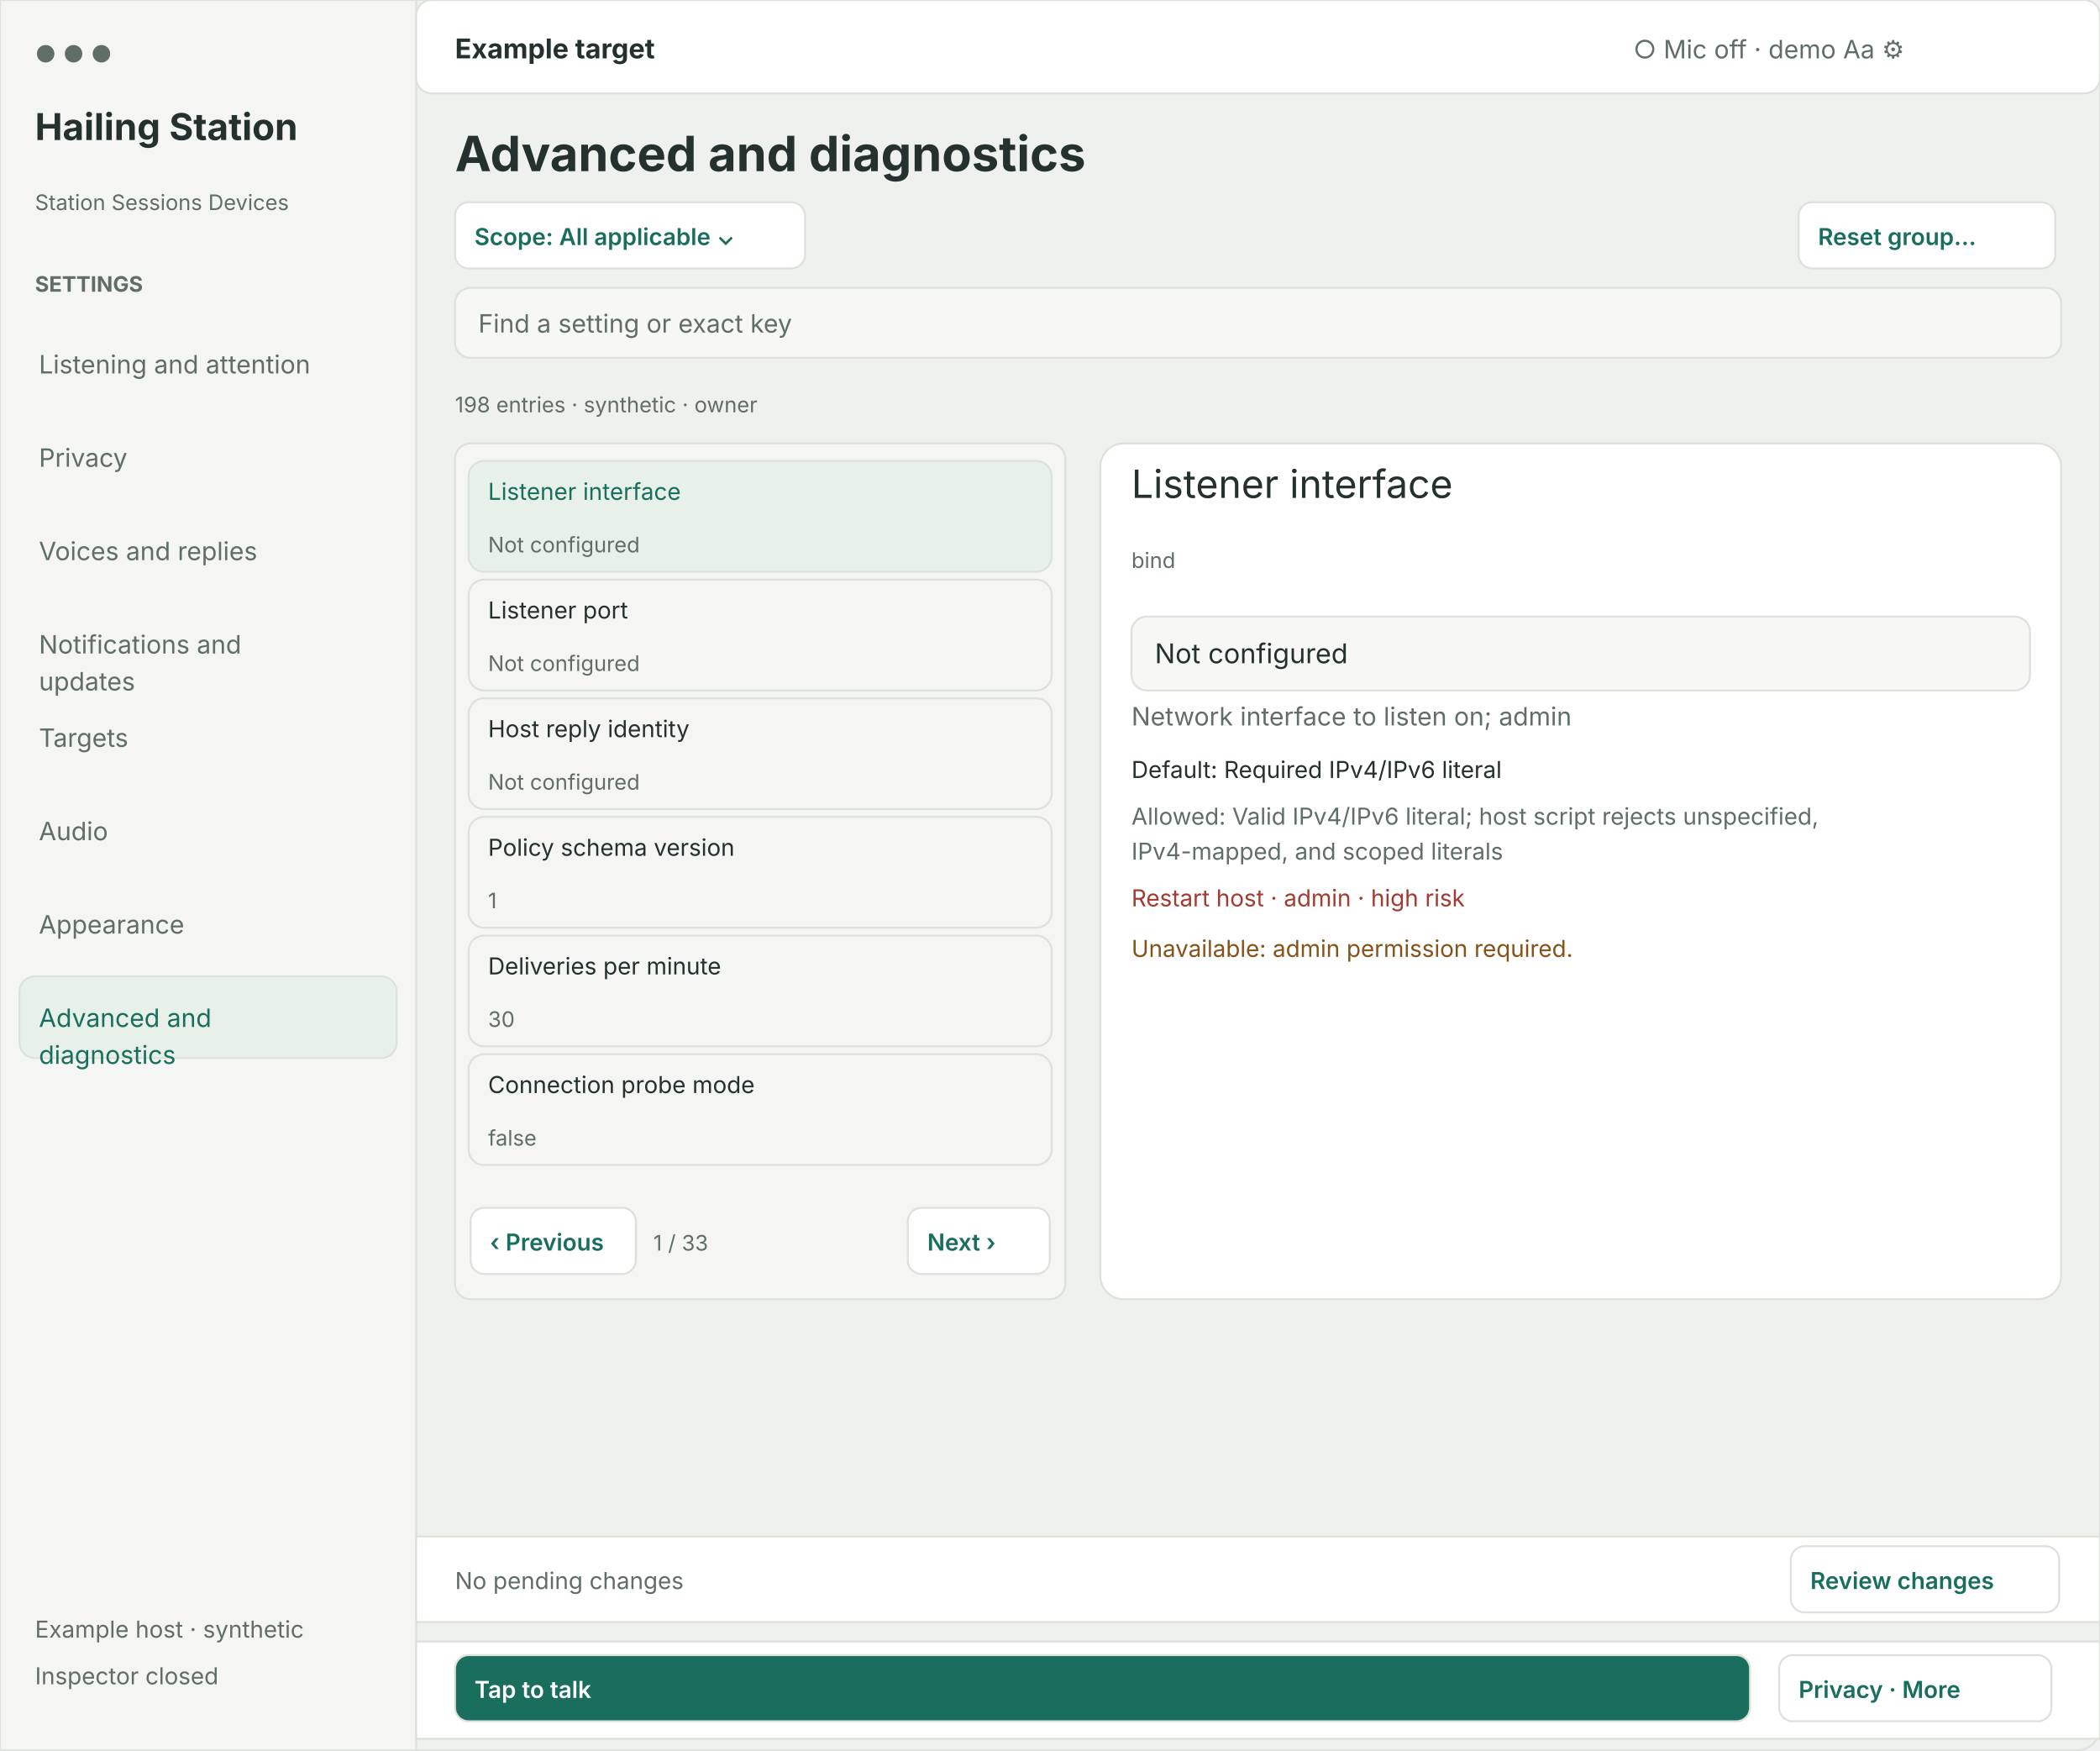
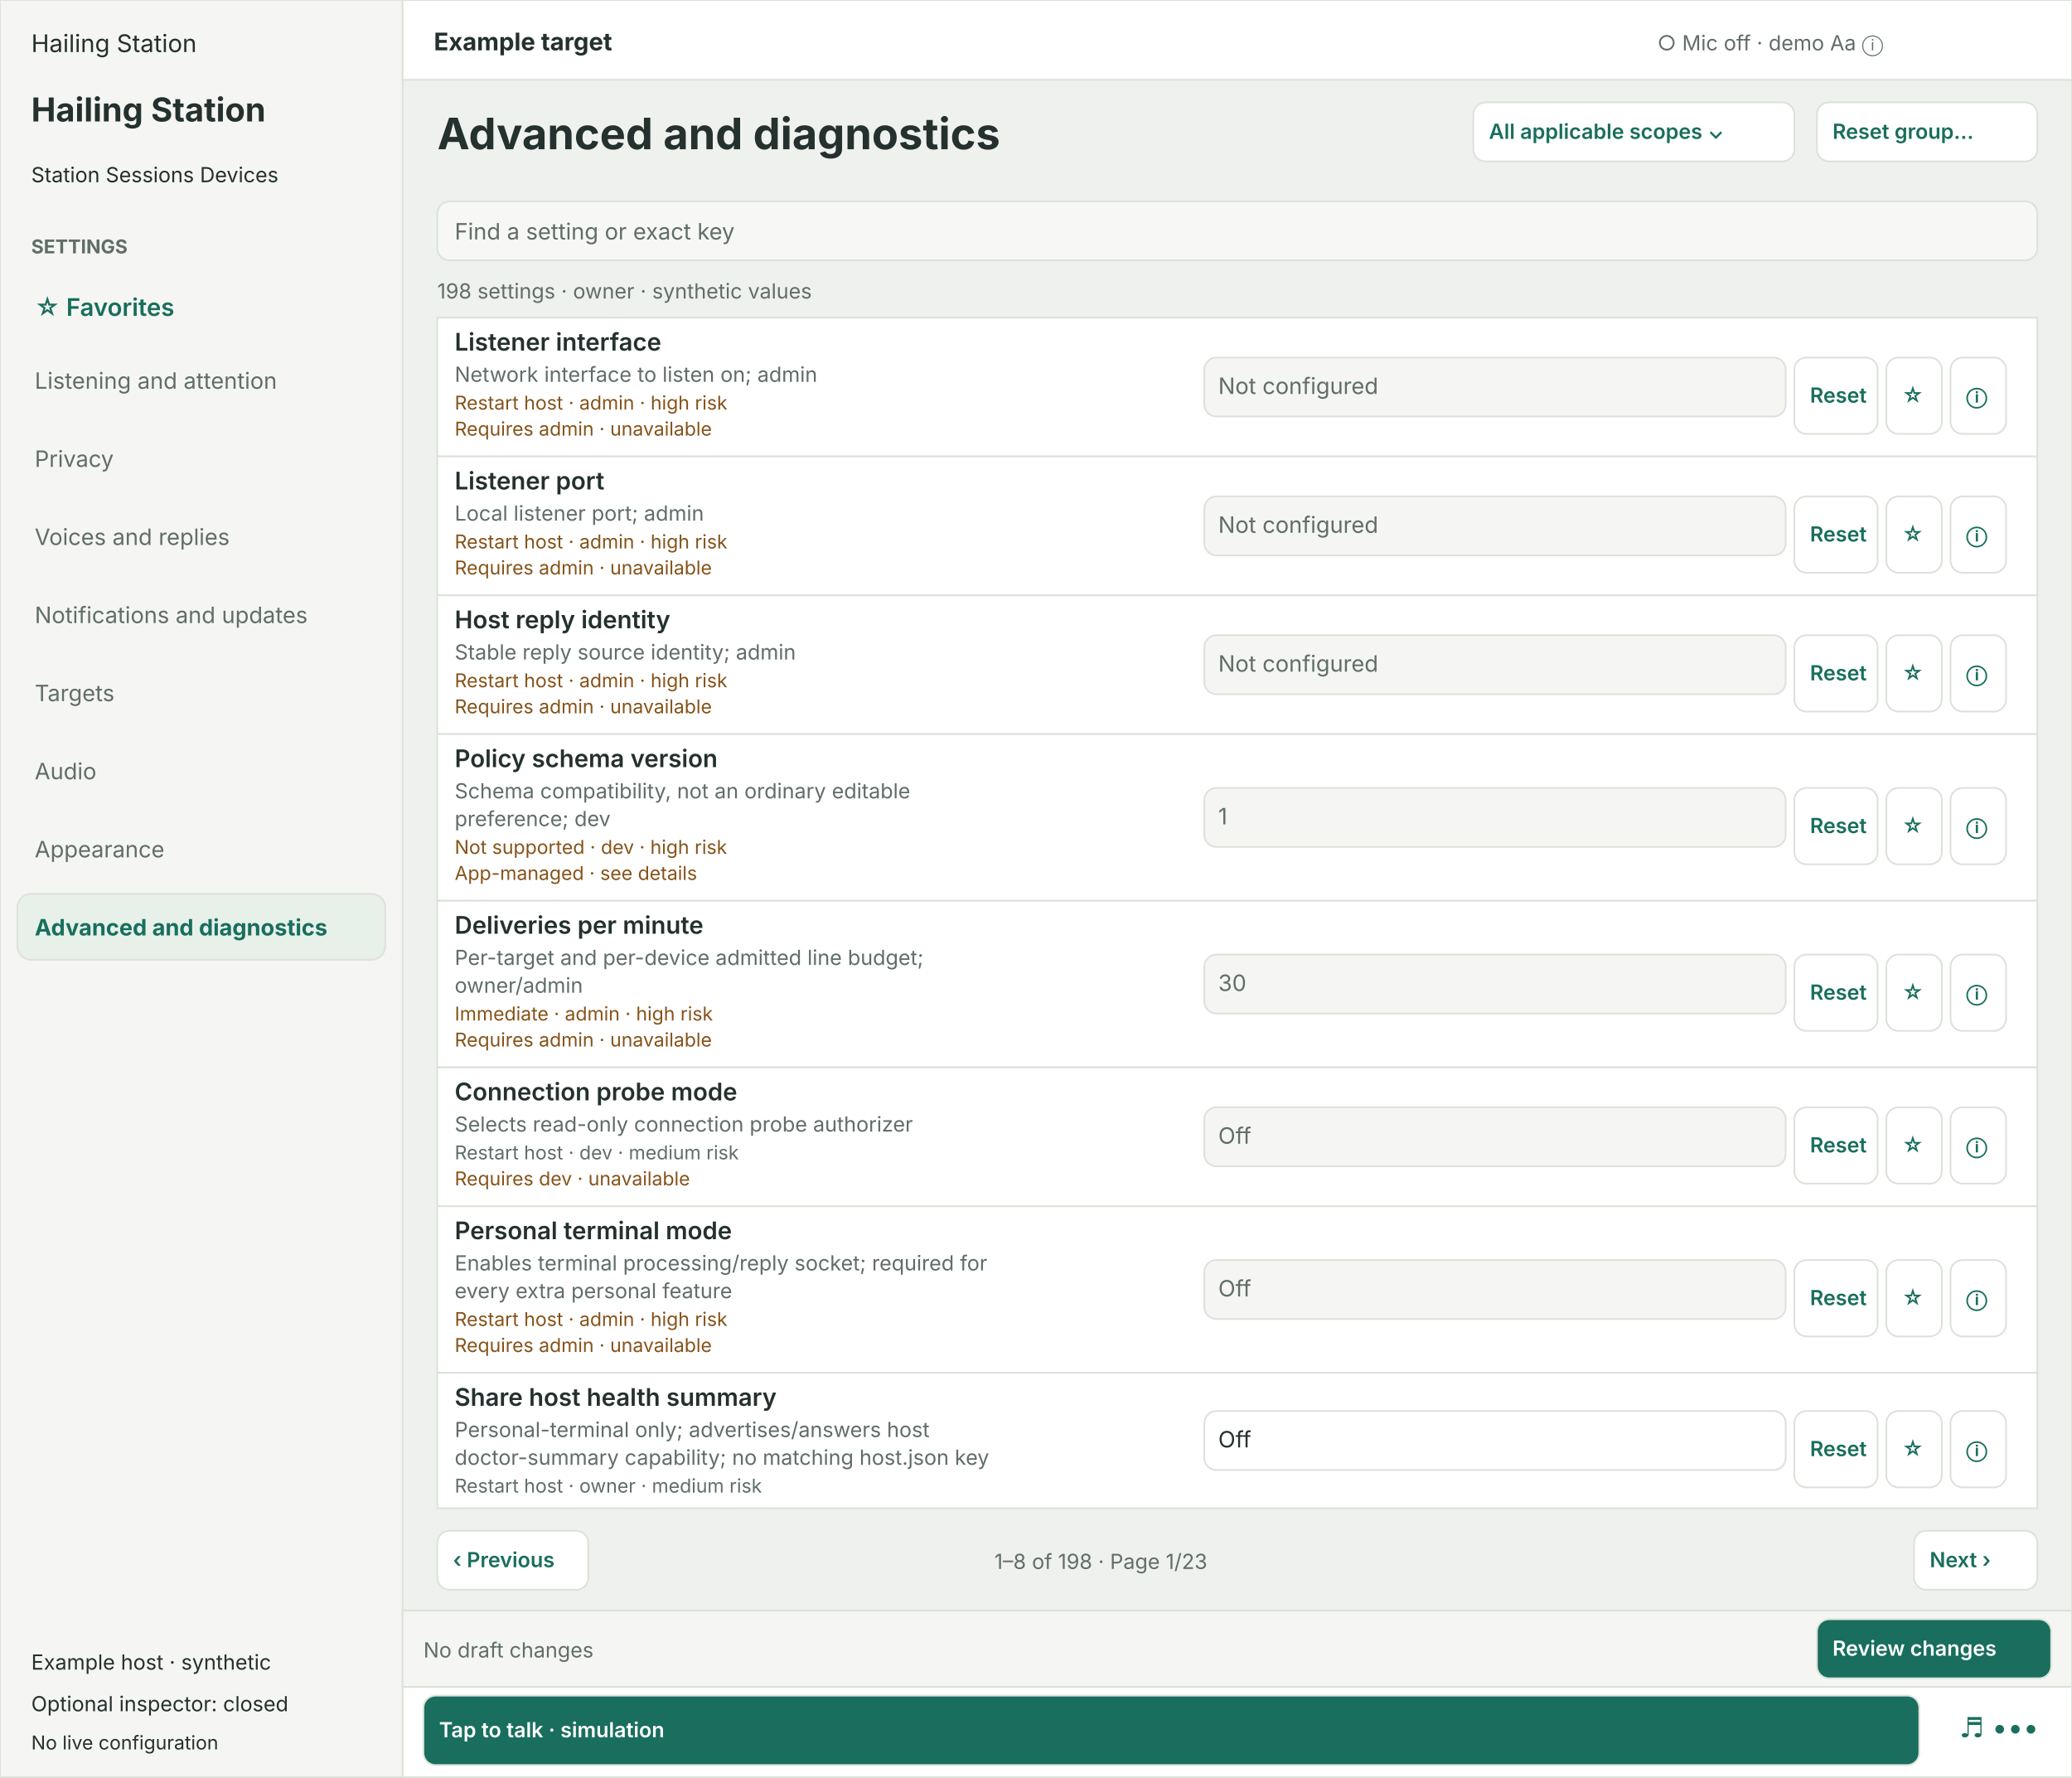
- <svg xmlns="http://www.w3.org/2000/svg" width="1080" height="900" viewBox="0 0 1080 900" role="img" aria-labelledby="title desc">
+ <svg xmlns="http://www.w3.org/2000/svg" width="1194" height="1024" viewBox="0 0 1194 1024" role="img" aria-labelledby="title desc">
  <g font-family="-apple-system,BlinkMacSystemFont,Segoe UI,sans-serif">
-     <rect x="0" y="0" width="1080" height="900" rx="12" fill="#eff1ee" stroke="#dce2da" />
-     <rect x="0" y="0" width="214" height="900" rx="0" fill="#f5f6f3" stroke="#dce2da" />
-     <text x="18" y="32" font-size="12" fill="#606e67" font-weight="400">● ● ●</text>
-     <text x="18" y="72" font-size="19" fill="#24312e" font-weight="650">Hailing Station</text>
-     <text x="18" y="108" font-size="11" fill="#606e67" font-weight="400">Station     Sessions     Devices</text>
-     <text x="18" y="150" font-size="11" fill="#606e67" font-weight="650">SETTINGS</text>
-     <text x="20" y="192" font-size="13" fill="#606e67" font-weight="400">Listening and attention</text>
-     <text x="20" y="240" font-size="13" fill="#606e67" font-weight="400">Privacy</text>
-     <text x="20" y="288" font-size="13" fill="#606e67" font-weight="400">Voices and replies</text>
-     <text x="20" y="336" font-size="13" fill="#606e67" font-weight="400">Notifications and</text>
-     <text x="20" y="355" font-size="13" fill="#606e67" font-weight="400">updates</text>
-     <text x="20" y="384" font-size="13" fill="#606e67" font-weight="400">Targets</text>
-     <text x="20" y="432" font-size="13" fill="#606e67" font-weight="400">Audio</text>
-     <text x="20" y="480" font-size="13" fill="#606e67" font-weight="400">Appearance</text>
-     <rect x="10" y="502" width="194" height="42" rx="8" fill="#e7f1e9" stroke="#dce2da" />
-     <text x="20" y="528" font-size="13" fill="#196e5d" font-weight="400">Advanced and</text>
-     <text x="20" y="547" font-size="13" fill="#196e5d" font-weight="400">diagnostics</text>
-     <text x="18" y="842" font-size="12" fill="#606e67" font-weight="400">Example host · synthetic</text>
-     <text x="18" y="866" font-size="12" fill="#606e67" font-weight="400">Inspector closed</text>
-     <rect x="214" y="0" width="866" height="48" rx="8" fill="#fff" stroke="#dce2da" />
-     <text x="234" y="30" font-size="14" fill="#24312e" font-weight="650">Example target</text>
-     <text x="840" y="30" font-size="13" fill="#606e67" font-weight="400">○ Mic off · demo    Aa   ⚙</text>
-     <text x="234" y="88" font-size="25" fill="#24312e" font-weight="650">Advanced and diagnostics</text>
-     <rect x="234" y="104" width="180" height="34" rx="7" fill="#fff" stroke="#dce2da" />
-     <text x="244" y="126" font-size="12" fill="#196e5d" font-weight="600">Scope: All applicable ⌄</text>
-     <rect x="925" y="104" width="132" height="34" rx="7" fill="#fff" stroke="#dce2da" />
-     <text x="935" y="126" font-size="12" fill="#196e5d" font-weight="600">Reset group…</text>
-     <rect x="234" y="148" width="826" height="36" rx="8" fill="#f7f8f5" stroke="#dce2da" />
-     <text x="246" y="171" font-size="13" fill="#606e67" font-weight="400">Find a setting or exact key</text>
-     <text x="234" y="212" font-size="11" fill="#606e67" font-weight="400">198 entries · synthetic · owner</text>
-     <rect x="234" y="228" width="313.88" height="440" rx="8" fill="#f5f6f3" stroke="#dce2da" />
-     <rect x="241" y="237" width="299.88" height="57" rx="8" fill="#e7f1e9" stroke="#dce2da" />
-     <text x="251" y="257" font-size="12" fill="#196e5d" font-weight="400">Listener interface</text>
-     <text x="251" y="284" font-size="11" fill="#606e67" font-weight="400">Not configured</text>
-     <rect x="241" y="298" width="299.88" height="57" rx="8" fill="#f5f6f3" stroke="#dce2da" />
-     <text x="251" y="318" font-size="12" fill="#24312e" font-weight="400">Listener port</text>
-     <text x="251" y="345" font-size="11" fill="#606e67" font-weight="400">Not configured</text>
-     <rect x="241" y="359" width="299.88" height="57" rx="8" fill="#f5f6f3" stroke="#dce2da" />
-     <text x="251" y="379" font-size="12" fill="#24312e" font-weight="400">Host reply identity</text>
-     <text x="251" y="406" font-size="11" fill="#606e67" font-weight="400">Not configured</text>
-     <rect x="241" y="420" width="299.88" height="57" rx="8" fill="#f5f6f3" stroke="#dce2da" />
-     <text x="251" y="440" font-size="12" fill="#24312e" font-weight="400">Policy schema version</text>
-     <text x="251" y="467" font-size="11" fill="#606e67" font-weight="400">1</text>
-     <rect x="241" y="481" width="299.88" height="57" rx="8" fill="#f5f6f3" stroke="#dce2da" />
-     <text x="251" y="501" font-size="12" fill="#24312e" font-weight="400">Deliveries per minute</text>
-     <text x="251" y="528" font-size="11" fill="#606e67" font-weight="400">30</text>
-     <rect x="241" y="542" width="299.88" height="57" rx="8" fill="#f5f6f3" stroke="#dce2da" />
-     <text x="251" y="562" font-size="12" fill="#24312e" font-weight="400">Connection probe mode</text>
-     <text x="251" y="589" font-size="11" fill="#606e67" font-weight="400">false</text>
-     <rect x="242" y="621" width="85" height="34" rx="7" fill="#fff" stroke="#dce2da" />
-     <text x="252" y="643" font-size="12" fill="#196e5d" font-weight="600">‹ Previous</text>
-     <text x="336" y="643" font-size="11" fill="#606e67" font-weight="400">1 / 33</text>
-     <rect x="466.88" y="621" width="73" height="34" rx="7" fill="#fff" stroke="#dce2da" />
-     <text x="476.88" y="643" font-size="12" fill="#196e5d" font-weight="600">Next ›</text>
-     <rect x="565.88" y="228" width="494.12" height="440" rx="12" fill="#fff" stroke="#dce2da" />
-     <text x="581.88" y="256" font-size="20" fill="#24312e" font-weight="400">Listener interface</text>
-     <text x="581.88" y="292" font-size="11" fill="#606e67" font-weight="400">bind</text>
-     <rect x="581.88" y="317" width="462.12" height="38" rx="8" fill="#f7f8f5" stroke="#dce2da" />
-     <text x="593.88" y="341" font-size="14" fill="#24312e" font-weight="400">Not configured</text>
-     <text x="581.88" y="373" font-size="13" fill="#606e67" font-weight="400">Network interface to listen on; admin</text>
-     <text x="581.88" y="400" font-size="12" fill="#24312e" font-weight="400">Default: Required IPv4/IPv6 literal</text>
-     <text x="581.88" y="424" font-size="12" fill="#606e67" font-weight="400">Allowed: Valid IPv4/IPv6 literal; host script rejects unspecified,</text>
-     <text x="581.88" y="442" font-size="12" fill="#606e67" font-weight="400">IPv4-mapped, and scoped literals</text>
-     <text x="581.88" y="466" font-size="12" fill="#a23c32" font-weight="400">Restart host · admin · high risk</text>
-     <text x="581.88" y="492" font-size="12" fill="#86531a" font-weight="400">Unavailable: admin permission required.</text>
-     <rect x="214" y="790" width="866" height="44" rx="0" fill="#fff" stroke="#dce2da" />
-     <text x="234" y="817" font-size="12" fill="#606e67" font-weight="400">No pending changes</text>
-     <rect x="921" y="795" width="138" height="34" rx="7" fill="#fff" stroke="#dce2da" />
-     <text x="931" y="817" font-size="12" fill="#196e5d" font-weight="600">Review changes</text>
-     <rect x="214" y="844" width="866" height="50" rx="0" fill="#fff" stroke="#dce2da" />
-     <rect x="234" y="851" width="666" height="34" rx="7" fill="#196e5d" stroke="#dce2da" />
-     <text x="244" y="873" font-size="12" fill="#fff" font-weight="600">Tap to talk</text>
-     <rect x="915" y="851" width="140" height="34" rx="7" fill="#fff" stroke="#dce2da" />
-     <text x="925" y="873" font-size="12" fill="#196e5d" font-weight="600">Privacy · More</text>
+     <rect x="0" y="0" width="1194" height="1024" rx="12" fill="#eff1ee" stroke="#dce2da" />
+     <rect x="0" y="0" width="232" height="1024" rx="0" fill="#f5f6f3" stroke="#dce2da" />
+     <text x="18" y="30" font-size="14" fill="#24312e" font-weight="400">Hailing Station</text>
+     <text x="18" y="70" font-size="19" fill="#24312e" font-weight="650">Hailing Station</text>
+     <text x="18" y="105" font-size="12" fill="#24312e" font-weight="400">Station    Sessions    Devices</text>
+     <text x="18" y="146" font-size="11" fill="#606e67" font-weight="650">SETTINGS</text>
+     <text x="20" y="182" font-size="14" fill="#196e5d" font-weight="600">☆  Favorites</text>
+     <text x="20" y="224" font-size="13" fill="#606e67" font-weight="400">Listening and attention</text>
+     <text x="20" y="269" font-size="13" fill="#606e67" font-weight="400">Privacy</text>
+     <text x="20" y="314" font-size="13" fill="#606e67" font-weight="400">Voices and replies</text>
+     <text x="20" y="359" font-size="13" fill="#606e67" font-weight="400">Notifications and updates</text>
+     <text x="20" y="404" font-size="13" fill="#606e67" font-weight="400">Targets</text>
+     <text x="20" y="449" font-size="13" fill="#606e67" font-weight="400">Audio</text>
+     <text x="20" y="494" font-size="13" fill="#606e67" font-weight="400">Appearance</text>
+     <rect x="10" y="515" width="212" height="38" rx="8" fill="#e7f1e9" stroke="#dce2da" />
+     <text x="20" y="539" font-size="13" fill="#196e5d" font-weight="650">Advanced and diagnostics</text>
+     <text x="18" y="962" font-size="12" fill="#24312e" font-weight="400">Example host · synthetic</text>
+     <text x="18" y="986" font-size="12" fill="#24312e" font-weight="400">Optional inspector: closed</text>
+     <text x="18" y="1008" font-size="11" fill="#24312e" font-weight="400">No live configuration</text>
+     <rect x="232" y="0" width="962" height="46" rx="0" fill="#fff" stroke="#dce2da" />
+     <text x="250" y="29" font-size="14" fill="#24312e" font-weight="650">Example target</text>
+     <text x="955" y="29" font-size="12" fill="#606e67" font-weight="400">○ Mic off · demo     Aa     ⓘ</text>
+     <text x="252" y="86" font-size="25" fill="#24312e" font-weight="650">Advanced and diagnostics</text>
+     <rect x="849" y="59" width="185" height="34" rx="7" fill="#fff" stroke="#dce2da" />
+     <text x="858" y="80" font-size="12" fill="#196e5d" font-weight="600">All applicable scopes ⌄</text>
+     <rect x="1047" y="59" width="127" height="34" rx="7" fill="#fff" stroke="#dce2da" />
+     <text x="1056" y="80" font-size="12" fill="#196e5d" font-weight="600">Reset group…</text>
+     <rect x="252" y="116" width="922" height="34" rx="7" fill="#f7f8f5" stroke="#dce2da" />
+     <text x="262" y="138" font-size="13" fill="#606e67" font-weight="400">Find a setting or exact key</text>
+     <text x="252" y="172" font-size="12" fill="#606e67" font-weight="400">198 settings · owner · synthetic values</text>
+     <rect x="252" y="183" width="922" height="80" rx="0" fill="#fff" stroke="#dce2da" />
+     <text x="262" y="202" font-size="14" fill="#24312e" font-weight="600">Listener interface</text>
+     <text x="262" y="220" font-size="12" fill="#606e67" font-weight="400">Network interface to listen on; admin</text>
+     <text x="262" y="236" font-size="11" fill="#86531a" font-weight="400">Restart host · admin · high risk</text>
+     <text x="262" y="251" font-size="11" fill="#86531a" font-weight="400">Requires admin · unavailable</text>
+     <rect x="694" y="206" width="335" height="34" rx="7" fill="#f5f6f3" stroke="#dce2da" />
+     <text x="702" y="227" font-size="13" fill="#606e67" font-weight="400">Not configured</text>
+     <rect x="1034" y="206" width="48" height="44" rx="7" fill="#fff" stroke="#dce2da" />
+     <text x="1043" y="232" font-size="12" fill="#196e5d" font-weight="600">Reset</text>
+     <rect x="1087" y="206" width="32" height="44" rx="7" fill="#fff" stroke="#dce2da" />
+     <text x="1096" y="232" font-size="12" fill="#196e5d" font-weight="600">☆</text>
+     <rect x="1124" y="206" width="32" height="44" rx="7" fill="#fff" stroke="#dce2da" />
+     <text x="1133" y="232" font-size="12" fill="#196e5d" font-weight="600">ⓘ</text>
+     <rect x="252" y="263" width="922" height="80" rx="0" fill="#fff" stroke="#dce2da" />
+     <text x="262" y="282" font-size="14" fill="#24312e" font-weight="600">Listener port</text>
+     <text x="262" y="300" font-size="12" fill="#606e67" font-weight="400">Local listener port; admin</text>
+     <text x="262" y="316" font-size="11" fill="#86531a" font-weight="400">Restart host · admin · high risk</text>
+     <text x="262" y="331" font-size="11" fill="#86531a" font-weight="400">Requires admin · unavailable</text>
+     <rect x="694" y="286" width="335" height="34" rx="7" fill="#f5f6f3" stroke="#dce2da" />
+     <text x="702" y="307" font-size="13" fill="#606e67" font-weight="400">Not configured</text>
+     <rect x="1034" y="286" width="48" height="44" rx="7" fill="#fff" stroke="#dce2da" />
+     <text x="1043" y="312" font-size="12" fill="#196e5d" font-weight="600">Reset</text>
+     <rect x="1087" y="286" width="32" height="44" rx="7" fill="#fff" stroke="#dce2da" />
+     <text x="1096" y="312" font-size="12" fill="#196e5d" font-weight="600">☆</text>
+     <rect x="1124" y="286" width="32" height="44" rx="7" fill="#fff" stroke="#dce2da" />
+     <text x="1133" y="312" font-size="12" fill="#196e5d" font-weight="600">ⓘ</text>
+     <rect x="252" y="343" width="922" height="80" rx="0" fill="#fff" stroke="#dce2da" />
+     <text x="262" y="362" font-size="14" fill="#24312e" font-weight="600">Host reply identity</text>
+     <text x="262" y="380" font-size="12" fill="#606e67" font-weight="400">Stable reply source identity; admin</text>
+     <text x="262" y="396" font-size="11" fill="#86531a" font-weight="400">Restart host · admin · high risk</text>
+     <text x="262" y="411" font-size="11" fill="#86531a" font-weight="400">Requires admin · unavailable</text>
+     <rect x="694" y="366" width="335" height="34" rx="7" fill="#f5f6f3" stroke="#dce2da" />
+     <text x="702" y="387" font-size="13" fill="#606e67" font-weight="400">Not configured</text>
+     <rect x="1034" y="366" width="48" height="44" rx="7" fill="#fff" stroke="#dce2da" />
+     <text x="1043" y="392" font-size="12" fill="#196e5d" font-weight="600">Reset</text>
+     <rect x="1087" y="366" width="32" height="44" rx="7" fill="#fff" stroke="#dce2da" />
+     <text x="1096" y="392" font-size="12" fill="#196e5d" font-weight="600">☆</text>
+     <rect x="1124" y="366" width="32" height="44" rx="7" fill="#fff" stroke="#dce2da" />
+     <text x="1133" y="392" font-size="12" fill="#196e5d" font-weight="600">ⓘ</text>
+     <rect x="252" y="423" width="922" height="96" rx="0" fill="#fff" stroke="#dce2da" />
+     <text x="262" y="442" font-size="14" fill="#24312e" font-weight="600">Policy schema version</text>
+     <text x="262" y="460" font-size="12" fill="#606e67" font-weight="400">Schema compatibility, not an ordinary editable</text>
+     <text x="262" y="476" font-size="12" fill="#606e67" font-weight="400">preference; dev</text>
+     <text x="262" y="492" font-size="11" fill="#86531a" font-weight="400">Not supported · dev · high risk</text>
+     <text x="262" y="507" font-size="11" fill="#86531a" font-weight="400">App-managed · see details</text>
+     <rect x="694" y="454" width="335" height="34" rx="7" fill="#f5f6f3" stroke="#dce2da" />
+     <text x="702" y="475" font-size="13" fill="#606e67" font-weight="400">1</text>
+     <rect x="1034" y="454" width="48" height="44" rx="7" fill="#fff" stroke="#dce2da" />
+     <text x="1043" y="480" font-size="12" fill="#196e5d" font-weight="600">Reset</text>
+     <rect x="1087" y="454" width="32" height="44" rx="7" fill="#fff" stroke="#dce2da" />
+     <text x="1096" y="480" font-size="12" fill="#196e5d" font-weight="600">☆</text>
+     <rect x="1124" y="454" width="32" height="44" rx="7" fill="#fff" stroke="#dce2da" />
+     <text x="1133" y="480" font-size="12" fill="#196e5d" font-weight="600">ⓘ</text>
+     <rect x="252" y="519" width="922" height="96" rx="0" fill="#fff" stroke="#dce2da" />
+     <text x="262" y="538" font-size="14" fill="#24312e" font-weight="600">Deliveries per minute</text>
+     <text x="262" y="556" font-size="12" fill="#606e67" font-weight="400">Per-target and per-device admitted line budget;</text>
+     <text x="262" y="572" font-size="12" fill="#606e67" font-weight="400">owner/admin</text>
+     <text x="262" y="588" font-size="11" fill="#86531a" font-weight="400">Immediate · admin · high risk</text>
+     <text x="262" y="603" font-size="11" fill="#86531a" font-weight="400">Requires admin · unavailable</text>
+     <rect x="694" y="550" width="335" height="34" rx="7" fill="#f5f6f3" stroke="#dce2da" />
+     <text x="702" y="571" font-size="13" fill="#606e67" font-weight="400">30</text>
+     <rect x="1034" y="550" width="48" height="44" rx="7" fill="#fff" stroke="#dce2da" />
+     <text x="1043" y="576" font-size="12" fill="#196e5d" font-weight="600">Reset</text>
+     <rect x="1087" y="550" width="32" height="44" rx="7" fill="#fff" stroke="#dce2da" />
+     <text x="1096" y="576" font-size="12" fill="#196e5d" font-weight="600">☆</text>
+     <rect x="1124" y="550" width="32" height="44" rx="7" fill="#fff" stroke="#dce2da" />
+     <text x="1133" y="576" font-size="12" fill="#196e5d" font-weight="600">ⓘ</text>
+     <rect x="252" y="615" width="922" height="80" rx="0" fill="#fff" stroke="#dce2da" />
+     <text x="262" y="634" font-size="14" fill="#24312e" font-weight="600">Connection probe mode</text>
+     <text x="262" y="652" font-size="12" fill="#606e67" font-weight="400">Selects read-only connection probe authorizer</text>
+     <text x="262" y="668" font-size="11" fill="#606e67" font-weight="400">Restart host · dev · medium risk</text>
+     <text x="262" y="683" font-size="11" fill="#86531a" font-weight="400">Requires dev · unavailable</text>
+     <rect x="694" y="638" width="335" height="34" rx="7" fill="#f5f6f3" stroke="#dce2da" />
+     <text x="702" y="659" font-size="13" fill="#606e67" font-weight="400">Off</text>
+     <rect x="1034" y="638" width="48" height="44" rx="7" fill="#fff" stroke="#dce2da" />
+     <text x="1043" y="664" font-size="12" fill="#196e5d" font-weight="600">Reset</text>
+     <rect x="1087" y="638" width="32" height="44" rx="7" fill="#fff" stroke="#dce2da" />
+     <text x="1096" y="664" font-size="12" fill="#196e5d" font-weight="600">☆</text>
+     <rect x="1124" y="638" width="32" height="44" rx="7" fill="#fff" stroke="#dce2da" />
+     <text x="1133" y="664" font-size="12" fill="#196e5d" font-weight="600">ⓘ</text>
+     <rect x="252" y="695" width="922" height="96" rx="0" fill="#fff" stroke="#dce2da" />
+     <text x="262" y="714" font-size="14" fill="#24312e" font-weight="600">Personal terminal mode</text>
+     <text x="262" y="732" font-size="12" fill="#606e67" font-weight="400">Enables terminal processing/reply socket; required for</text>
+     <text x="262" y="748" font-size="12" fill="#606e67" font-weight="400">every extra personal feature</text>
+     <text x="262" y="764" font-size="11" fill="#86531a" font-weight="400">Restart host · admin · high risk</text>
+     <text x="262" y="779" font-size="11" fill="#86531a" font-weight="400">Requires admin · unavailable</text>
+     <rect x="694" y="726" width="335" height="34" rx="7" fill="#f5f6f3" stroke="#dce2da" />
+     <text x="702" y="747" font-size="13" fill="#606e67" font-weight="400">Off</text>
+     <rect x="1034" y="726" width="48" height="44" rx="7" fill="#fff" stroke="#dce2da" />
+     <text x="1043" y="752" font-size="12" fill="#196e5d" font-weight="600">Reset</text>
+     <rect x="1087" y="726" width="32" height="44" rx="7" fill="#fff" stroke="#dce2da" />
+     <text x="1096" y="752" font-size="12" fill="#196e5d" font-weight="600">☆</text>
+     <rect x="1124" y="726" width="32" height="44" rx="7" fill="#fff" stroke="#dce2da" />
+     <text x="1133" y="752" font-size="12" fill="#196e5d" font-weight="600">ⓘ</text>
+     <rect x="252" y="791" width="922" height="78" rx="0" fill="#fff" stroke="#dce2da" />
+     <text x="262" y="810" font-size="14" fill="#24312e" font-weight="600">Share host health summary</text>
+     <text x="262" y="828" font-size="12" fill="#606e67" font-weight="400">Personal-terminal only; advertises/answers host</text>
+     <text x="262" y="844" font-size="12" fill="#606e67" font-weight="400">doctor-summary capability; no matching host.json key</text>
+     <text x="262" y="860" font-size="11" fill="#606e67" font-weight="400">Restart host · owner · medium risk</text>
+     <rect x="694" y="813" width="335" height="34" rx="7" fill="#fff" stroke="#dce2da" />
+     <text x="702" y="834" font-size="13" fill="#24312e" font-weight="400">Off</text>
+     <rect x="1034" y="813" width="48" height="44" rx="7" fill="#fff" stroke="#dce2da" />
+     <text x="1043" y="839" font-size="12" fill="#196e5d" font-weight="600">Reset</text>
+     <rect x="1087" y="813" width="32" height="44" rx="7" fill="#fff" stroke="#dce2da" />
+     <text x="1096" y="839" font-size="12" fill="#196e5d" font-weight="600">☆</text>
+     <rect x="1124" y="813" width="32" height="44" rx="7" fill="#fff" stroke="#dce2da" />
+     <text x="1133" y="839" font-size="12" fill="#196e5d" font-weight="600">ⓘ</text>
+     <rect x="252" y="882" width="87" height="34" rx="7" fill="#fff" stroke="#dce2da" />
+     <text x="261" y="903" font-size="12" fill="#196e5d" font-weight="600">‹ Previous</text>
+     <text x="573" y="904" font-size="12" fill="#606e67" font-weight="400">1–8 of 198 · Page 1/23</text>
+     <rect x="1103" y="882" width="71" height="34" rx="7" fill="#fff" stroke="#dce2da" />
+     <text x="1112" y="903" font-size="12" fill="#196e5d" font-weight="600">Next ›</text>
+     <rect x="232" y="928" width="962" height="44" rx="0" fill="#f5f6f3" stroke="#dce2da" />
+     <text x="244" y="955" font-size="12" fill="#606e67" font-weight="400">No draft changes</text>
+     <rect x="1047" y="933" width="135" height="34" rx="7" fill="#196e5d" stroke="#dce2da" />
+     <text x="1056" y="954" font-size="12" fill="#fff" font-weight="600">Review changes</text>
+     <rect x="232" y="972" width="962" height="52" rx="0" fill="#fff" stroke="#dce2da" />
+     <rect x="244" y="977" width="862" height="40" rx="7" fill="#196e5d" stroke="#dce2da" />
+     <text x="253" y="1001" font-size="12" fill="#fff" font-weight="600">Tap to talk · simulation</text>
+     <text x="1129" y="1001" font-size="16" fill="#196e5d" font-weight="400">♬   •••</text>
  </g>
</svg>
